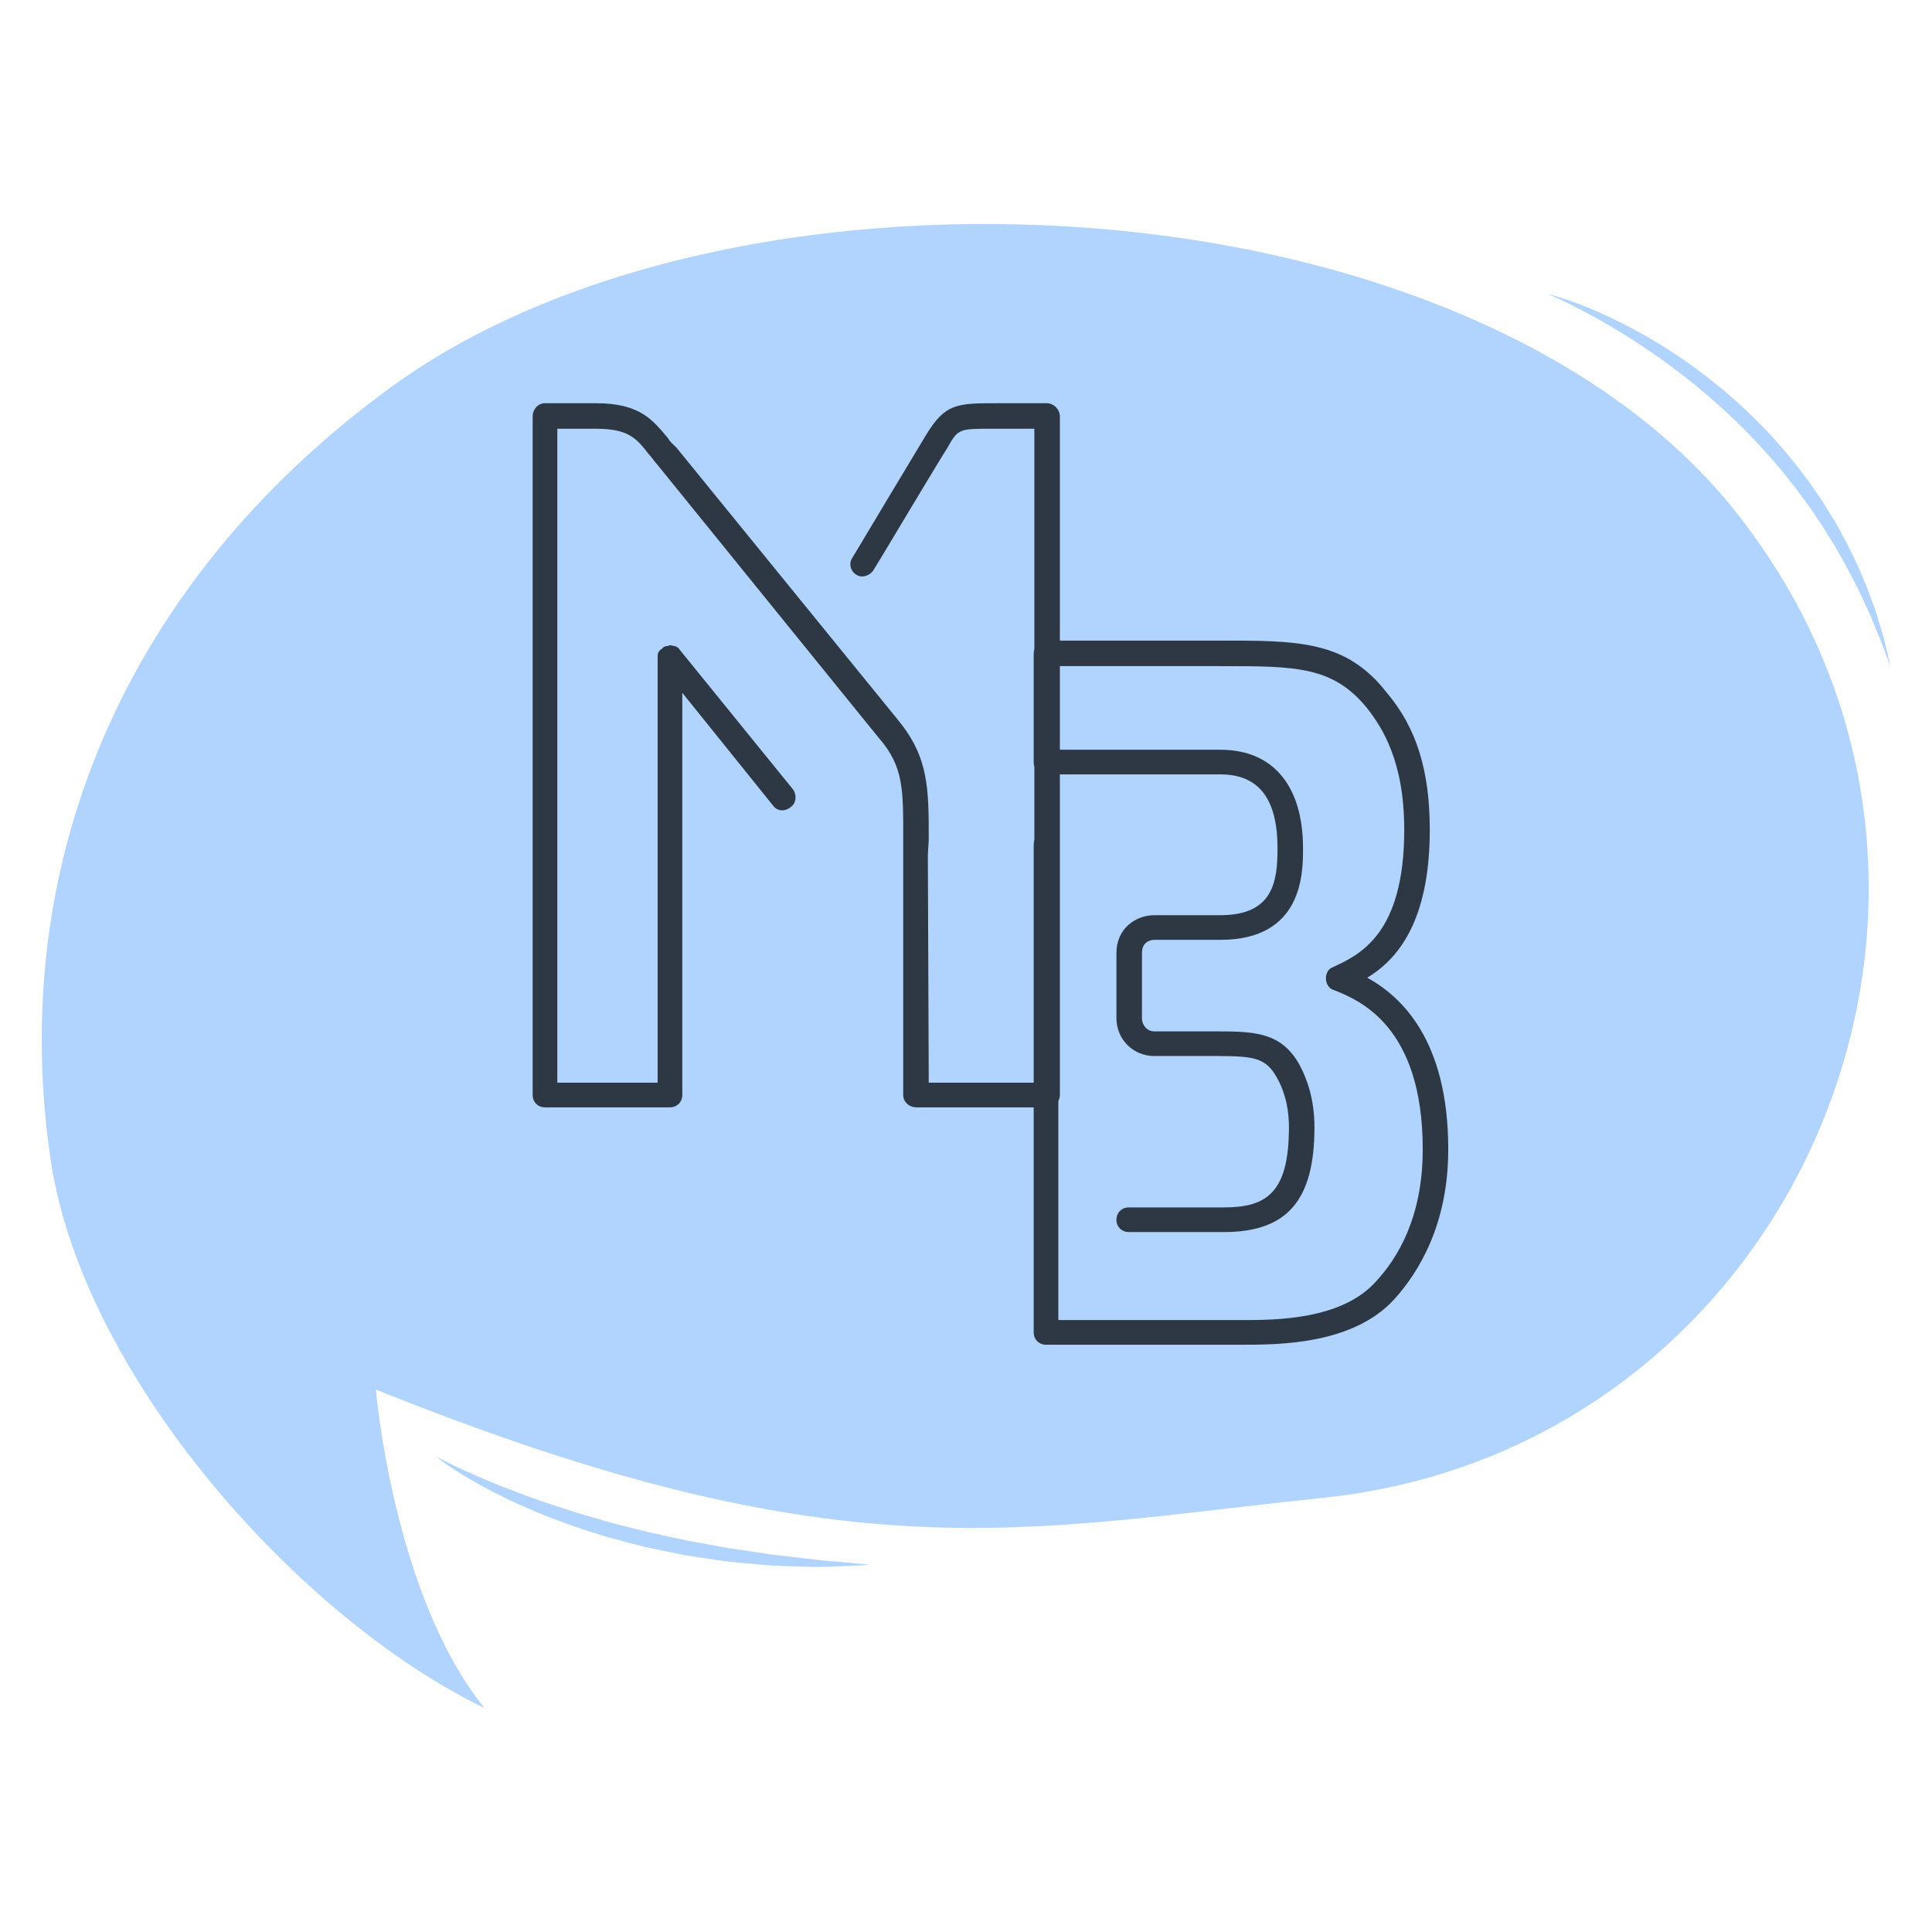
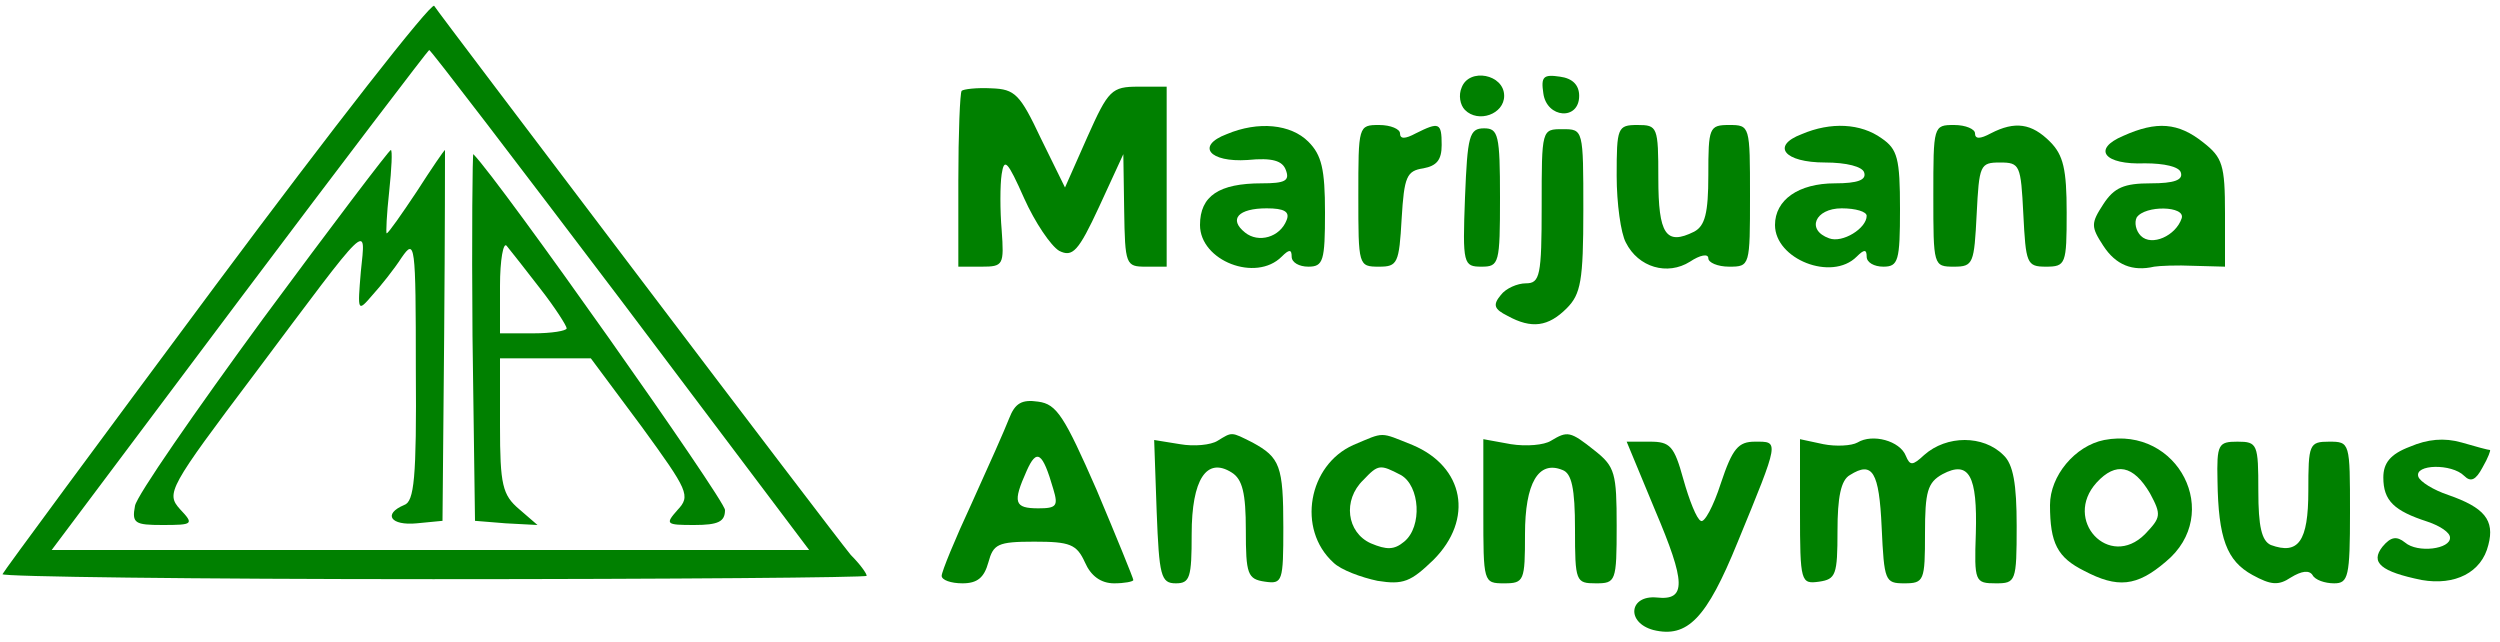
- <svg xmlns="http://www.w3.org/2000/svg" width="500" zoomAndPan="magnify" viewBox="0 0 375 375" height="500" preserveAspectRatio="xMidYMid meet" version="1.0">
-   <defs>
-     <g />
-     <clipPath id="307bbf8b29">
-       <path d="M 8 43.473 L 363 43.473 L 363 331.473 L 8 331.473 Z M 8 43.473 " clip-rule="nonzero" />
-     </clipPath>
-   </defs>
-   <rect x="-37.5" width="450" fill="none" y="-37.5" height="450" fill-opacity="1" />
-   <rect x="-37.5" width="450" fill="none" y="-37.5" height="450" fill-opacity="1" />
-   <g clip-path="url(#307bbf8b29)">
-     <path fill="#b1d4ff" d="M 94.027 331.52 C 58.109 314.184 16.004 267.113 9.812 225.012 C 1.141 165.562 25.91 112.309 74.211 76.398 C 141.086 25.617 288.469 33.051 339.25 102.402 C 393.742 175.473 347.914 280.742 257.508 290.652 C 198.062 296.844 164.211 306.441 72.961 269.711 C 72.961 269.711 76.277 309.539 94.031 331.523 " fill-opacity="1" fill-rule="nonzero" />
-   </g>
-   <path fill="#b1d4ff" d="M 84.484 282.633 C 84.484 282.633 84.781 282.801 85.359 283.098 C 85.926 283.406 86.793 283.801 87.855 284.348 C 88.949 284.848 90.266 285.484 91.801 286.141 C 93.316 286.844 95.074 287.531 96.961 288.328 C 97.914 288.719 98.918 289.074 99.953 289.473 C 100.988 289.867 102.035 290.301 103.152 290.672 C 104.262 291.062 105.398 291.461 106.559 291.867 C 107.734 292.254 108.93 292.637 110.148 293.027 C 112.566 293.871 115.129 294.508 117.699 295.289 C 118.98 295.688 120.301 295.992 121.617 296.324 C 122.941 296.656 124.262 296.988 125.586 297.32 C 128.246 297.922 130.914 298.496 133.535 299.066 C 136.188 299.5 138.781 300.027 141.301 300.484 C 143.844 300.832 146.289 301.207 148.617 301.562 C 149.777 301.762 150.914 301.867 152.016 301.992 C 153.117 302.117 154.18 302.242 155.199 302.359 C 157.242 302.574 159.109 302.871 160.781 302.973 C 162.449 303.102 163.906 303.242 165.109 303.352 C 167.504 303.574 168.887 303.734 168.887 303.734 C 168.887 303.734 167.512 303.832 165.094 303.934 C 163.891 303.988 162.422 304.055 160.734 304.098 C 159.051 304.195 157.152 304.113 155.082 304.055 C 153.016 303.973 150.754 303.992 148.387 303.758 C 146.016 303.543 143.512 303.344 140.934 303.055 C 138.367 302.672 135.699 302.316 133.012 301.867 C 130.336 301.328 127.609 300.781 124.906 300.195 C 123.559 299.84 122.223 299.488 120.887 299.133 C 119.547 298.777 118.211 298.453 116.91 298.023 C 114.293 297.227 111.738 296.414 109.309 295.488 C 108.086 295.031 106.875 294.633 105.723 294.145 C 104.562 293.656 103.441 293.176 102.34 292.711 C 101.238 292.266 100.188 291.773 99.176 291.285 C 98.172 290.789 97.18 290.348 96.266 289.867 C 94.418 288.914 92.734 288.02 91.285 287.148 C 89.812 286.328 88.594 285.5 87.566 284.848 C 85.559 283.504 84.484 282.633 84.484 282.633 " fill-opacity="1" fill-rule="nonzero" />
-   <path fill="#b1d4ff" d="M 300.348 57.027 C 300.348 57.027 300.738 57.121 301.457 57.328 C 302.18 57.539 303.238 57.844 304.559 58.32 C 307.203 59.242 310.93 60.738 315.223 62.926 C 317.359 64.039 319.672 65.266 322.012 66.734 C 323.203 67.441 324.379 68.238 325.605 69.02 C 326.809 69.832 328.027 70.684 329.238 71.586 C 330.453 72.488 331.684 73.406 332.891 74.395 C 333.488 74.887 334.117 75.359 334.707 75.875 C 335.297 76.391 335.898 76.91 336.496 77.434 C 337.699 78.473 338.832 79.605 340.012 80.691 C 341.145 81.84 342.305 82.965 343.406 84.148 C 344.477 85.355 345.594 86.52 346.605 87.777 C 347.633 89.012 348.664 90.238 349.613 91.516 C 350.094 92.148 350.574 92.777 351.051 93.402 C 351.496 94.051 351.938 94.695 352.383 95.336 C 352.824 95.98 353.262 96.621 353.699 97.254 C 354.098 97.906 354.504 98.555 354.902 99.195 C 355.301 99.836 355.699 100.477 356.094 101.105 C 356.461 101.75 356.816 102.395 357.164 103.031 C 357.867 104.305 358.551 105.555 359.145 106.809 C 359.445 107.43 359.75 108.043 360.047 108.645 C 360.348 109.246 360.637 109.84 360.871 110.445 C 361.383 111.645 361.871 112.801 362.336 113.914 C 362.781 115.035 363.164 116.121 363.539 117.156 C 363.91 118.191 364.266 119.168 364.523 120.105 C 365.078 121.984 365.609 123.602 365.914 124.969 C 366.562 127.695 366.895 129.254 366.895 129.254 C 366.895 129.254 366.312 127.762 365.352 125.152 C 365.121 124.488 364.832 123.777 364.5 123.008 C 364.184 122.234 363.836 121.398 363.465 120.504 C 363.121 119.598 362.676 118.672 362.211 117.691 C 361.746 116.711 361.301 115.664 360.785 114.598 C 359.699 112.484 358.551 110.191 357.191 107.844 C 356.559 106.648 355.82 105.469 355.066 104.266 C 354.688 103.66 354.32 103.051 353.934 102.43 C 353.535 101.828 353.129 101.219 352.715 100.609 C 352.309 99.992 351.895 99.375 351.473 98.754 C 351.031 98.148 350.586 97.543 350.137 96.934 C 349.688 96.32 349.234 95.707 348.785 95.09 C 348.312 94.484 347.84 93.879 347.359 93.27 C 346.426 92.035 345.406 90.852 344.395 89.664 C 343.398 88.449 342.297 87.332 341.246 86.16 C 340.184 85 339.066 83.895 337.98 82.766 C 336.844 81.691 335.75 80.578 334.59 79.551 C 332.293 77.473 329.992 75.473 327.664 73.648 C 325.34 71.836 323.055 70.109 320.816 68.578 C 318.586 67.031 316.418 65.656 314.402 64.402 C 312.363 63.188 310.477 62.082 308.777 61.164 C 307.078 60.25 305.586 59.465 304.332 58.859 C 303.082 58.25 302.09 57.781 301.406 57.48 C 300.727 57.176 300.348 57.027 300.348 57.027 " fill-opacity="1" fill-rule="nonzero" />
-   <path fill="none" d="M 58.512 104.094 C 58.512 104.094 58.645 103.871 58.918 103.461 C 59.188 103.051 59.582 102.445 60.121 101.703 C 60.645 100.945 61.32 100.062 62.102 99.047 C 62.906 98.059 63.781 96.906 64.832 95.73 C 65.348 95.141 65.887 94.52 66.445 93.879 C 67.012 93.242 67.629 92.621 68.246 91.965 C 69.477 90.641 70.836 89.309 72.27 87.949 C 72.969 87.258 73.734 86.609 74.484 85.926 C 75.246 85.25 76 84.555 76.805 83.895 C 77.609 83.246 78.426 82.594 79.246 81.938 C 80.059 81.277 80.879 80.613 81.738 80.004 C 83.461 78.789 85.152 77.527 86.926 76.438 C 87.797 75.871 88.668 75.324 89.531 74.797 C 90.406 74.258 91.305 73.809 92.172 73.324 C 93.035 72.852 93.887 72.371 94.727 71.934 C 95.57 71.496 96.441 71.145 97.262 70.762 C 98.918 70.02 100.453 69.273 101.969 68.797 C 103.461 68.254 104.828 67.793 106.039 67.387 C 107.273 67.039 108.375 66.805 109.262 66.582 C 111.051 66.16 112.078 65.953 112.078 65.953 C 112.078 65.953 111.117 66.406 109.445 67.141 C 108.621 67.5 107.605 67.941 106.445 68.445 C 105.316 69.023 104.047 69.672 102.656 70.344 C 101.246 70.984 99.82 71.891 98.266 72.727 C 97.492 73.168 96.688 73.574 95.895 74.07 C 95.121 74.578 94.301 75.062 93.48 75.57 C 92.668 76.086 91.809 76.562 90.996 77.129 C 90.176 77.699 89.348 78.262 88.5 78.82 C 86.793 79.906 85.168 81.172 83.496 82.379 C 82.645 82.961 81.836 83.594 81.027 84.227 C 80.219 84.855 79.41 85.48 78.605 86.105 C 77.055 87.41 75.465 88.621 73.996 89.887 C 72.547 91.168 71.082 92.344 69.773 93.547 C 68.441 94.723 67.191 95.852 66.047 96.906 C 64.895 97.953 63.871 98.945 62.934 99.805 C 62.035 100.695 61.207 101.438 60.562 102.082 C 59.258 103.367 58.512 104.094 58.512 104.094 " fill-opacity="1" fill-rule="nonzero" />
-   <g fill="#2e3844" fill-opacity="1">
-     <g transform="translate(200.6397, 261.0095)">
-       <g>
-         <path d="M 40.488 0 C 47.492 0 62.016 0 70.043 -8.883 C 74.656 -14.008 80.465 -23.234 80.465 -37.926 C 80.465 -59.281 71.238 -67.652 64.746 -71.238 C 70.387 -74.656 76.879 -81.832 76.879 -99.941 C 76.879 -111.387 74.316 -119.758 68.508 -126.59 C 60.648 -136.672 51.422 -136.672 36.219 -136.672 L 2.391 -136.672 C 1.023 -136.672 0 -135.477 0 -134.109 L 0 -113.094 C 0 -111.73 1.023 -110.703 2.391 -110.703 L 36.219 -110.703 C 43.734 -110.703 47.324 -105.922 47.324 -96.352 C 47.324 -89.859 46.469 -83.371 36.219 -83.371 L 23.406 -83.371 C 19.816 -83.371 16.059 -80.809 16.059 -76.023 L 16.059 -63.383 C 16.059 -59.281 19.305 -56.035 23.406 -56.035 L 35.875 -56.035 C 43.051 -56.035 45.102 -55.523 47.152 -51.934 C 48.348 -49.887 49.543 -46.641 49.543 -42.195 C 49.543 -29.383 45.102 -26.652 36.902 -26.652 L 18.449 -26.652 C 17.082 -26.652 16.059 -25.625 16.059 -24.258 C 16.059 -22.891 17.082 -21.867 18.449 -21.867 L 36.902 -21.867 C 49.203 -21.867 54.496 -28.016 54.496 -42.195 C 54.496 -47.836 52.961 -51.766 51.594 -54.328 C 48.176 -60.477 43.223 -60.82 35.875 -60.82 L 23.406 -60.82 C 22.039 -60.82 21.012 -62.016 21.012 -63.383 L 21.012 -76.023 C 21.012 -78.242 22.723 -78.586 23.406 -78.586 L 36.219 -78.586 C 52.277 -78.586 52.277 -91.57 52.277 -96.352 C 52.277 -108.484 46.469 -115.488 36.219 -115.488 L 4.785 -115.488 L 4.785 -131.715 L 36.219 -131.715 C 50.91 -131.715 58.086 -131.715 64.746 -123.516 C 67.652 -119.758 71.922 -113.266 71.922 -99.941 C 71.922 -79.609 63.211 -75.68 58.086 -73.289 C 57.059 -72.949 56.719 -71.922 56.719 -71.07 C 56.719 -70.043 57.402 -69.02 58.258 -68.848 C 62.867 -66.969 75.512 -62.184 75.512 -37.926 C 75.512 -24.602 70.555 -16.742 66.457 -12.301 C 59.793 -4.785 46.809 -4.785 40.488 -4.785 L 4.785 -4.785 L 4.785 -97.035 C 4.785 -98.402 3.758 -99.598 2.391 -99.598 C 1.023 -99.598 0 -98.402 0 -97.035 L 0 -2.391 C 0 -1.023 1.023 0 2.391 0 Z M 40.488 0 " />
-       </g>
-     </g>
-   </g>
-   <g fill="#2e3844" fill-opacity="1">
-     <g transform="translate(103.389, 214.9359)">
-       <g>
-         <path d="M 99.77 -136.672 L 90.375 -136.672 C 82.344 -136.672 80.125 -136.672 76.363 -130.52 C 74.484 -127.445 62.527 -107.457 62.016 -106.602 C 61.332 -105.578 61.672 -104.039 62.867 -103.359 C 63.895 -102.676 65.43 -103.188 66.113 -104.211 C 66.285 -104.383 78.586 -125.055 80.465 -127.957 C 82.688 -131.887 82.688 -131.715 90.203 -131.715 L 97.379 -131.715 L 97.379 -4.785 L 76.879 -4.785 C 76.879 -4.785 76.707 -49.031 76.707 -49.031 C 76.707 -49.031 76.879 -51.934 76.879 -51.934 C 76.879 -61.844 76.879 -67.824 71.07 -75 L 27.848 -128.129 C 27.336 -128.641 26.652 -129.152 26.309 -129.836 C 23.406 -133.254 21.012 -136.672 12.301 -136.672 L 2.391 -136.672 C 1.023 -136.672 0 -135.477 0 -134.109 L 0 -2.391 C 0 -1.023 1.023 0 2.391 0 L 26.652 0 C 28.016 0 29.043 -1.023 29.043 -2.391 L 29.043 -80.465 L 46.641 -58.598 C 47.492 -57.402 49.031 -57.402 50.055 -58.258 C 51.25 -59.109 51.25 -60.648 50.566 -61.672 L 28.531 -88.836 C 28.359 -89.18 28.016 -89.348 27.676 -89.52 C 27.336 -89.52 26.992 -89.691 26.652 -89.691 C 26.652 -89.691 26.137 -89.52 25.969 -89.52 C 25.797 -89.52 25.285 -89.348 25.113 -89.008 C 24.773 -88.836 24.602 -88.664 24.43 -88.324 C 24.258 -88.152 24.258 -87.641 24.258 -87.469 L 24.258 -4.785 L 4.785 -4.785 L 4.785 -131.715 L 12.301 -131.715 C 18.621 -131.715 20.16 -129.836 22.551 -126.762 C 23.234 -126.078 23.574 -125.395 24.09 -124.883 L 67.141 -71.754 C 72.094 -66.113 71.922 -61.5 71.922 -51.934 L 71.922 -2.391 C 71.922 -1.023 73.117 0 74.484 0 L 99.77 0 C 101.137 0 102.332 -1.023 102.332 -2.391 L 102.332 -134.109 C 102.332 -135.477 101.137 -136.672 99.77 -136.672 Z M 99.77 -136.672 " />
-       </g>
-     </g>
+ <svg xmlns="http://www.w3.org/2000/svg" version="1.0" width="300pt" height="77pt" viewBox="0 0 300 77" preserveAspectRatio="xMidYMid meet">
+   <g transform="translate(0,77) scale(0.1,-0.1)" fill="#008000" stroke="none">
+     <path d="M259 428 c-139 -187 -255 -344 -256 -347 -2 -3 231 -6 517 -6 286 0 520 2 520 4 0 3 -8 14 -19 25 -10 12 -125 163 -256 336 -131 173 -241 318 -244 323 -4 4 -122 -147 -262 -335z m486 -18 l226 -300 -455 0 -454 0 225 300 c124 165 227 300 228 300 2 0 105 -135 230 -300z" />
+     <path d="M316 388 c-82 -112 -152 -213 -154 -225 -4 -21 0 -23 33 -23 37 0 38 1 21 19 -17 19 -14 25 90 163 140 187 133 181 127 122 -4 -48 -4 -49 14 -28 10 11 26 31 35 45 16 23 17 18 17 -134 1 -131 -2 -159 -14 -163 -26 -11 -16 -25 15 -22 l31 3 2 223 c1 122 1 222 1 222 -1 0 -16 -22 -34 -50 -18 -27 -34 -50 -36 -50 -1 0 0 23 3 50 3 28 4 50 2 50 -2 0 -71 -91 -153 -202z" />
+     <path d="M567 367 l3 -222 37 -3 38 -2 -22 19 c-20 17 -23 29 -23 100 l0 81 55 0 54 0 61 -82 c56 -77 59 -83 43 -100 -15 -17 -14 -18 20 -18 29 0 37 4 37 18 0 12 -271 396 -302 427 -1 2 -2 -96 -1 -218z m81 57 c18 -23 32 -45 32 -48 0 -3 -18 -6 -40 -6 l-40 0 0 57 c0 31 4 53 8 48 5 -6 23 -29 40 -51z" />
+     <path d="M1754 665 c-4 -9 -2 -21 4 -27 16 -16 47 -5 47 17 0 26 -42 34 -51 10z" />
+     <path d="M1852 658 c4 -30 43 -33 43 -3 0 13 -8 21 -23 23 -20 3 -23 0 -20 -20z" />
+     <path d="M1154 661 c-2 -2 -4 -51 -4 -108 l0 -103 28 0 c26 0 27 2 24 44 -2 23 -2 54 0 67 3 20 7 16 27 -29 13 -29 32 -57 42 -63 16 -8 23 -1 48 53 l29 63 1 -67 c1 -66 2 -68 26 -68 l25 0 0 108 0 108 -34 0 c-32 0 -36 -4 -61 -60 l-27 -61 -29 59 c-25 53 -31 59 -59 60 -18 1 -34 -1 -36 -3z" />
+     <path d="M1472 609 c-37 -14 -21 -34 25 -31 30 3 42 -1 46 -12 5 -13 -1 -16 -29 -16 -51 0 -74 -15 -74 -50 0 -43 67 -69 98 -38 9 9 12 9 12 0 0 -7 9 -12 20 -12 18 0 20 7 20 65 0 52 -4 69 -20 85 -21 21 -60 25 -98 9z m72 -103 c-8 -21 -34 -28 -50 -15 -20 16 -8 29 26 29 21 0 28 -4 24 -14z" />
+     <path d="M1630 535 c0 -84 0 -85 25 -85 22 0 24 4 27 58 3 50 6 57 26 60 16 3 22 10 22 28 0 27 -3 28 -31 14 -13 -7 -19 -7 -19 0 0 5 -11 10 -25 10 -25 0 -25 -1 -25 -85z" />
+     <path d="M1758 533 c-3 -80 -2 -83 20 -83 21 0 22 4 22 83 0 75 -2 83 -19 83 -18 0 -20 -9 -23 -83z" />
+     <path d="M1850 523 c0 -84 -2 -93 -19 -93 -10 0 -24 -6 -30 -14 -10 -12 -8 -17 8 -25 29 -16 49 -13 71 9 17 17 20 33 20 118 0 97 0 97 -25 97 -25 0 -25 0 -25 -92z" />
+     <path d="M1940 559 c0 -33 5 -69 11 -80 15 -30 50 -40 77 -23 12 8 22 10 22 4 0 -5 11 -10 25 -10 25 0 25 1 25 85 0 84 0 85 -25 85 -24 0 -25 -3 -25 -60 0 -46 -4 -61 -17 -68 -34 -17 -43 -3 -43 64 0 62 -1 64 -25 64 -24 0 -25 -3 -25 -61z" />
+     <path d="M2162 609 c-37 -14 -21 -34 28 -34 26 0 45 -5 47 -12 3 -9 -8 -13 -35 -13 -44 0 -72 -20 -72 -50 0 -41 68 -68 98 -38 9 9 12 9 12 0 0 -7 9 -12 20 -12 18 0 20 7 20 69 0 61 -3 72 -22 85 -25 18 -61 20 -96 5z m78 -98 c0 -15 -29 -33 -45 -27 -28 10 -17 36 15 36 17 0 30 -4 30 -9z" />
+     <path d="M2320 535 c0 -84 0 -85 25 -85 23 0 24 4 27 63 3 59 4 62 28 62 24 0 25 -3 28 -62 3 -59 4 -63 27 -63 24 0 25 3 25 65 0 52 -4 69 -20 85 -22 22 -42 25 -71 10 -13 -7 -19 -7 -19 0 0 5 -11 10 -25 10 -25 0 -25 -1 -25 -85z" />
+     <path d="M2548 607 c-38 -16 -23 -35 26 -33 23 0 41 -4 43 -11 3 -9 -8 -13 -36 -13 -32 0 -44 -5 -57 -25 -15 -23 -15 -27 0 -50 15 -23 35 -31 61 -25 6 1 27 2 48 1 l37 -1 0 64 c0 58 -3 67 -26 85 -30 24 -56 26 -96 8z m70 -99 c-7 -21 -36 -34 -49 -21 -6 6 -8 16 -5 22 10 15 59 14 54 -1z" />
+     <path d="M1211 268 c-5 -13 -25 -58 -45 -102 -20 -43 -36 -82 -36 -87 0 -5 11 -9 25 -9 18 0 26 7 31 25 6 22 11 25 55 25 43 0 51 -3 61 -25 7 -16 19 -25 35 -25 12 0 23 2 23 4 0 2 -20 51 -44 108 -39 89 -48 103 -70 106 -20 3 -28 -2 -35 -20z m53 -85 c6 -20 4 -23 -18 -23 -29 0 -31 7 -14 45 12 27 19 23 32 -22z" />
+     <path d="M1461 241 c-8 -5 -28 -7 -45 -4 l-31 5 3 -86 c3 -77 5 -86 23 -86 17 0 19 7 19 59 0 66 18 93 48 74 13 -8 17 -25 17 -69 0 -53 2 -59 23 -62 21 -3 22 0 22 65 0 74 -4 84 -37 102 -26 13 -24 13 -42 2z" />
+     <path d="M1624 236 c-54 -24 -68 -101 -24 -141 9 -9 34 -18 53 -22 31 -5 40 -1 67 25 49 49 37 112 -25 138 -40 16 -33 16 -71 0z m57 -36 c23 -13 26 -62 4 -80 -12 -10 -21 -10 -40 -2 -29 13 -34 52 -9 76 18 19 20 19 45 6z" />
+     <path d="M1861 241 c-8 -5 -29 -7 -48 -4 l-33 6 0 -87 c0 -85 0 -86 25 -86 24 0 25 3 25 59 0 61 16 89 45 77 11 -4 15 -22 15 -71 0 -63 1 -65 25 -65 24 0 25 2 25 69 0 63 -2 71 -26 90 -30 24 -33 24 -53 12z" />
+     <path d="M2229 239 c-7 -4 -26 -5 -41 -2 l-28 6 0 -87 c0 -85 1 -87 23 -84 20 3 22 8 22 61 0 40 4 61 15 67 27 17 35 4 38 -63 3 -64 4 -67 27 -67 24 0 25 3 25 60 0 50 3 61 21 71 32 17 42 -2 40 -71 -2 -58 -1 -60 24 -60 24 0 25 2 25 69 0 50 -4 74 -16 85 -24 24 -68 24 -95 0 -14 -13 -17 -13 -22 -1 -7 18 -40 27 -58 16z" />
+     <path d="M2525 242 c-35 -7 -65 -43 -65 -78 0 -46 9 -63 41 -79 40 -21 63 -19 98 11 69 57 15 163 -74 146z m55 -64 c14 -26 13 -29 -6 -49 -43 -43 -99 17 -58 62 23 25 44 21 64 -13z" />
+     <path d="M2892 234 c-24 -9 -32 -20 -32 -37 0 -28 13 -40 53 -53 15 -5 27 -13 27 -19 1 -14 -39 -19 -54 -6 -10 8 -17 7 -27 -5 -15 -19 -2 -30 47 -40 40 -7 72 9 80 42 8 30 -5 45 -48 60 -18 6 -34 16 -36 22 -5 15 40 16 55 1 8 -8 14 -5 22 10 7 12 10 21 9 21 -2 0 -17 4 -34 9 -21 6 -41 4 -62 -5z" />
+     <path d="M1986 158 c37 -87 38 -109 2 -105 -33 3 -37 -30 -4 -39 41 -10 64 14 101 105 51 124 50 121 21 121 -20 0 -27 -8 -41 -50 -9 -28 -20 -48 -24 -45 -5 2 -14 25 -21 50 -11 40 -16 45 -40 45 l-28 0 34 -82z" />
+     <path d="M2661 193 c1 -69 11 -96 42 -113 22 -12 31 -13 46 -3 13 8 22 9 26 3 3 -6 15 -10 26 -10 17 0 19 8 19 85 0 84 0 85 -25 85 -24 0 -25 -3 -25 -59 0 -61 -12 -77 -45 -65 -11 5 -15 22 -15 65 0 56 -1 59 -25 59 -23 0 -25 -3 -24 -47z" />
  </g>
</svg>
